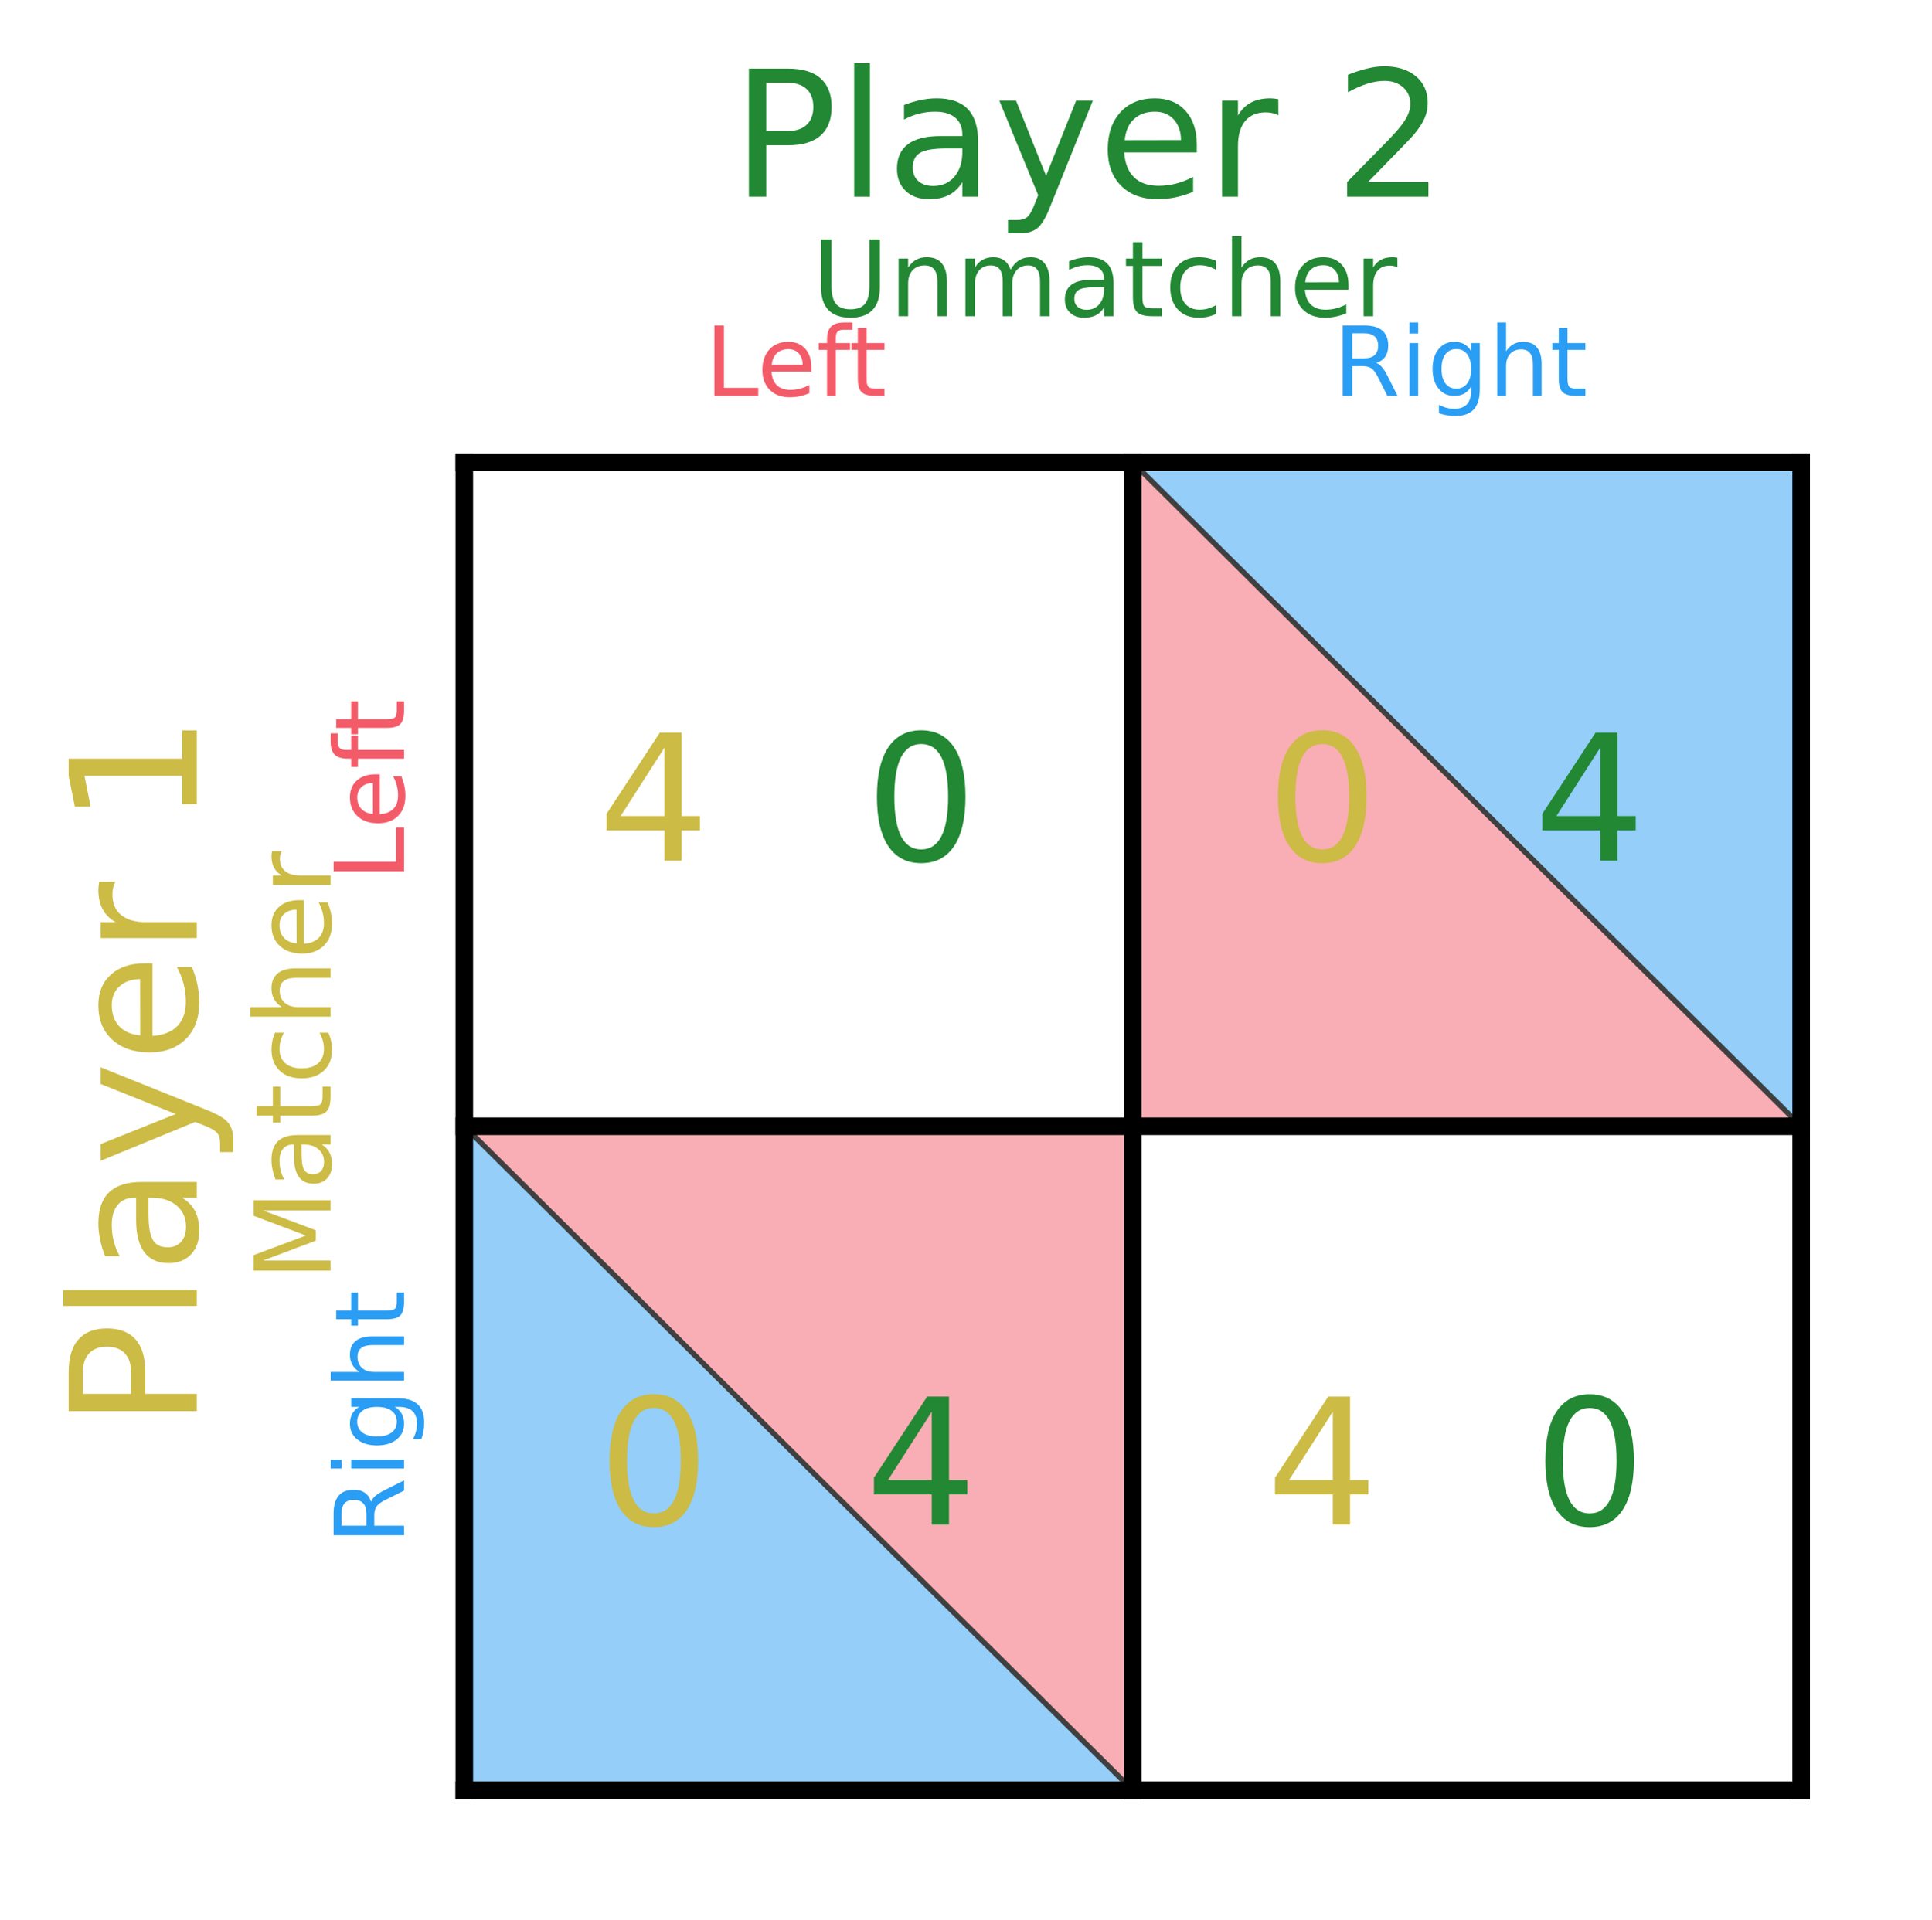
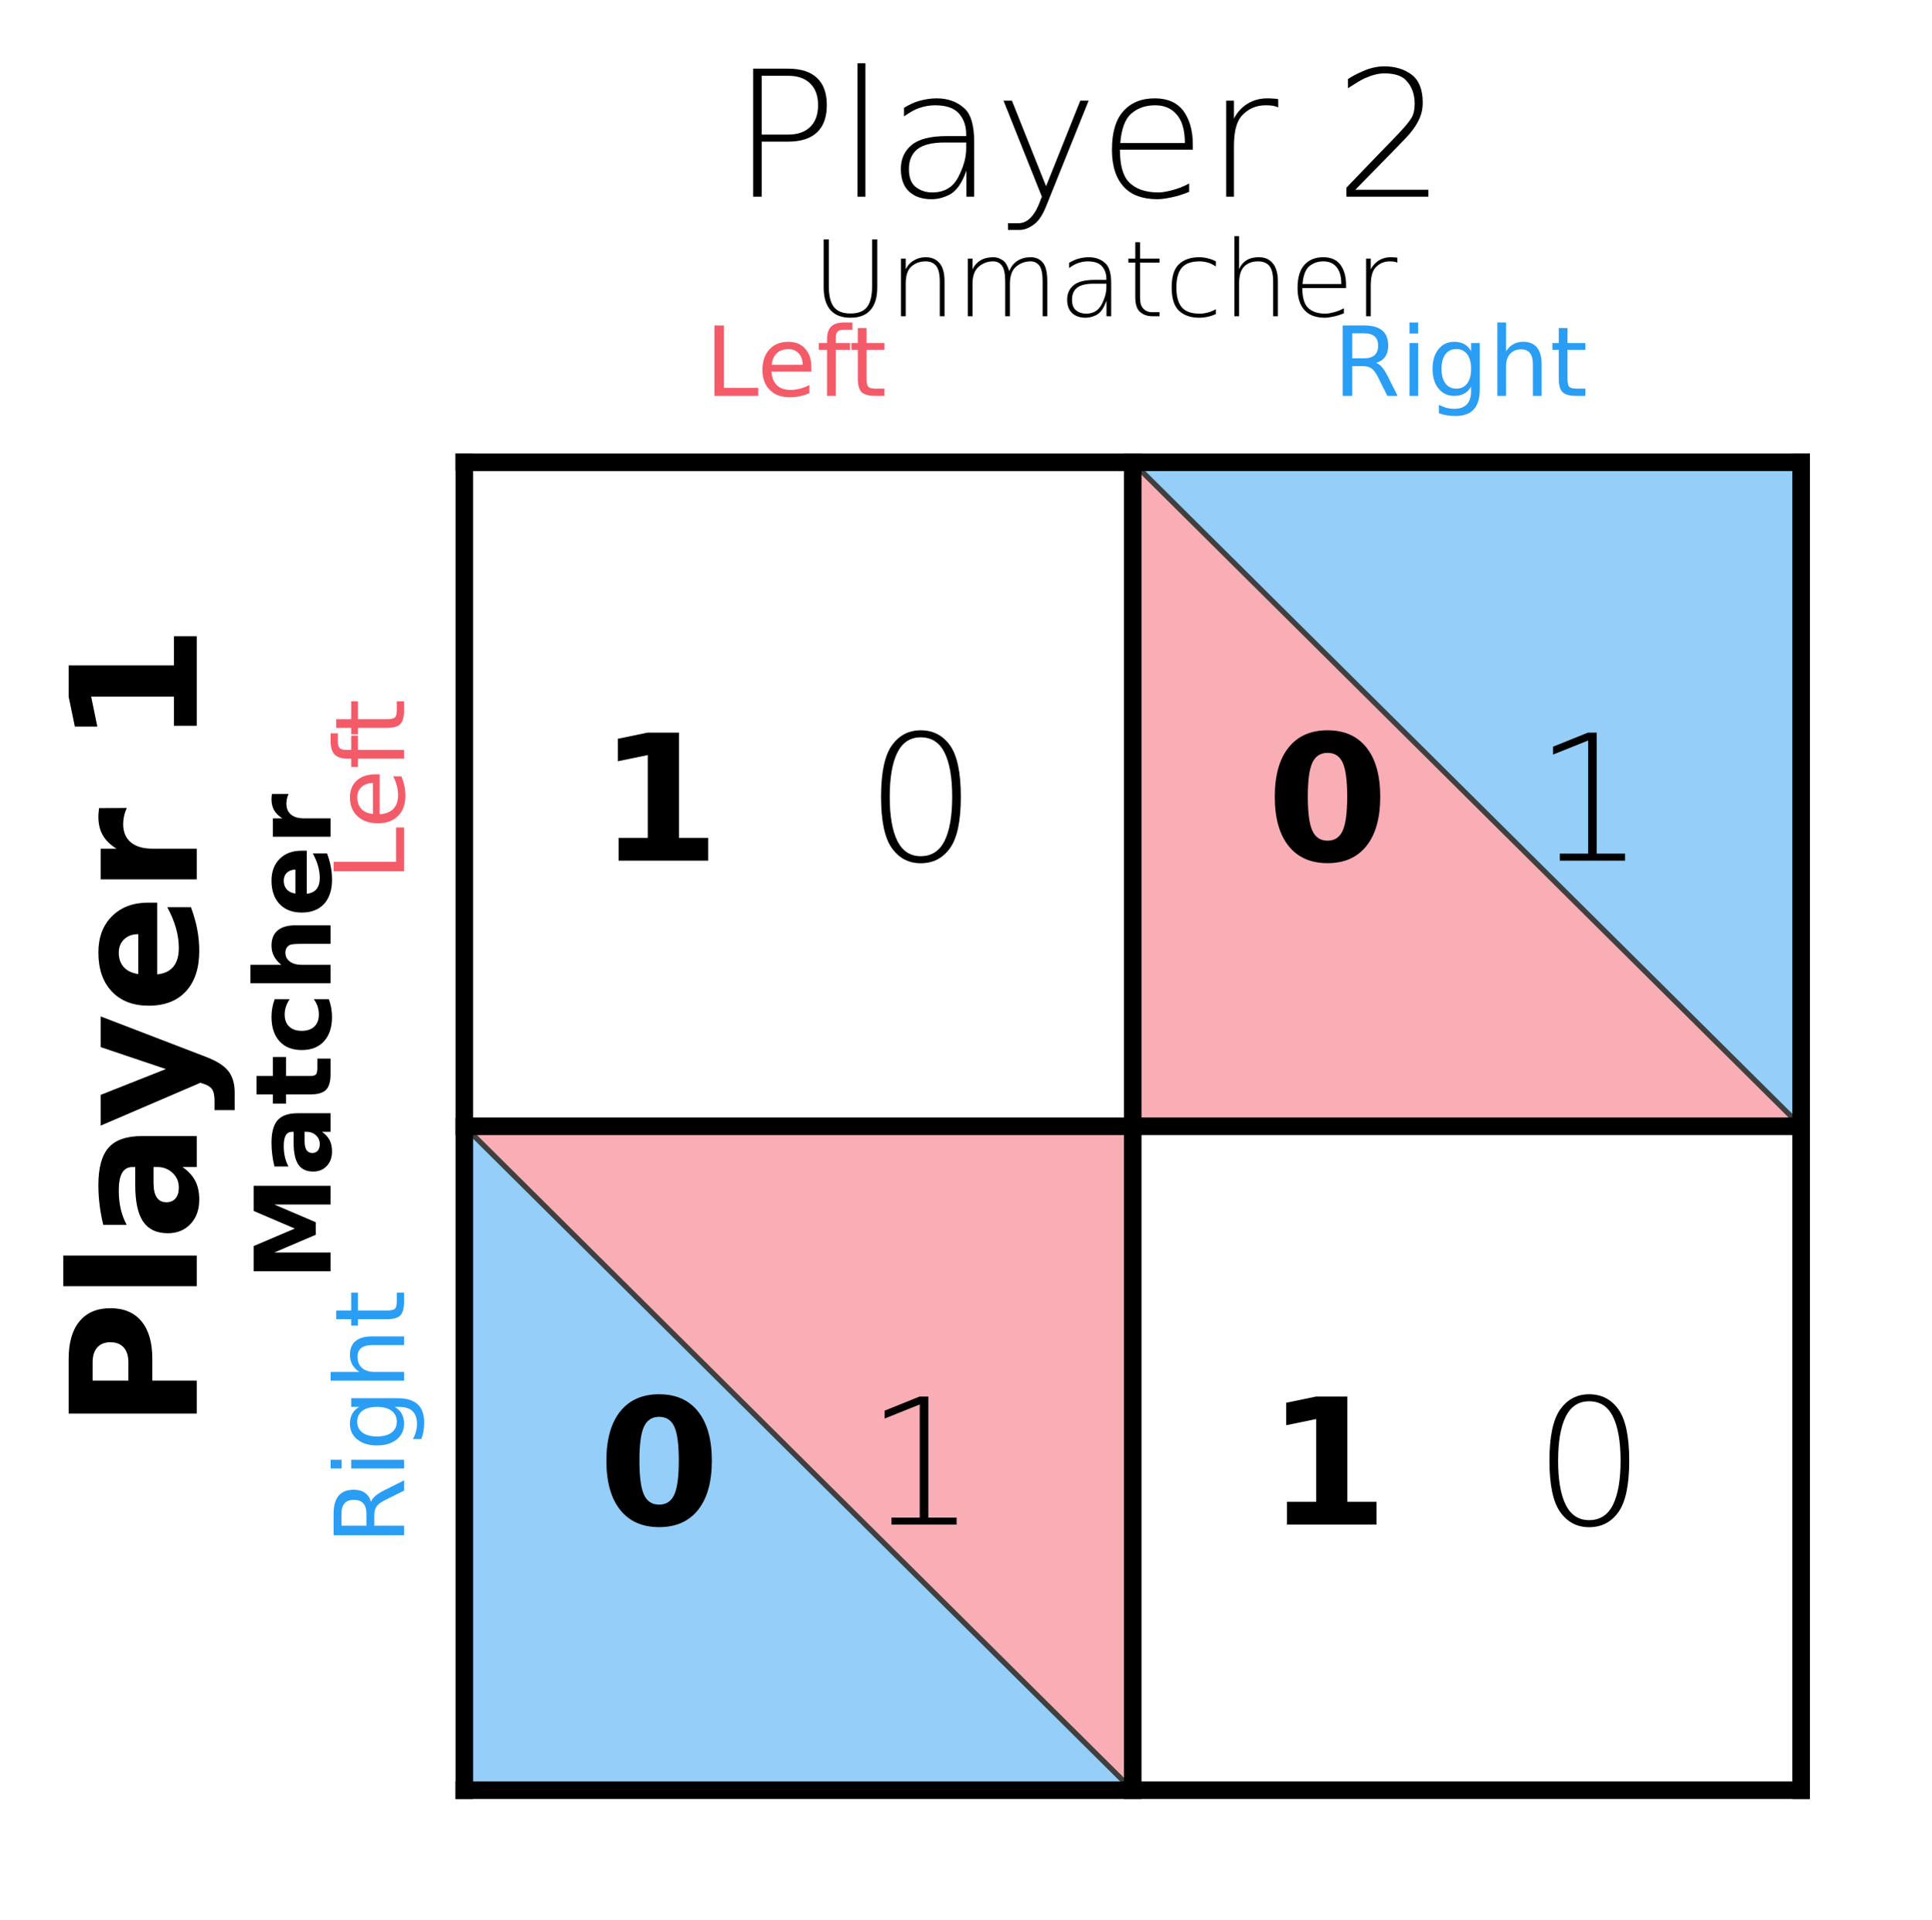
<svg xmlns="http://www.w3.org/2000/svg" xmlns:xlink="http://www.w3.org/1999/xlink" width="219.845pt" height="218.597pt" viewBox="0 0 219.845 218.597" version="1.1">
  <defs>
    <style type="text/css">*{stroke-linejoin: round; stroke-linecap: butt}</style>
  </defs>
  <g id="figure_1">
    <g id="patch_1">
      <path d="M 0 218.597  L 219.845 218.597  L 219.845 0  L 0 0  L 0 218.597  z " style="fill: none" />
    </g>
    <g id="axes_1">
      <g id="patch_2">
        <path d="M 45.245 211.397  L 212.645 211.397  L 212.645 45.077  L 45.245 45.077  L 45.245 211.397  z " style="fill: none" />
      </g>
      <g id="patch_3">
-         <path d="M 128.945 52.637  L 128.945 128.237  L 205.036 128.237  z " clip-path="url(#p805bbfc368)" style="fill: #f45b69; opacity: 0.5; stroke: #000000; stroke-width: 0.6; stroke-linejoin: miter" />
+         <path d="M 128.945 52.637  L 128.945 128.237  L 205.036 128.237  z " clip-path="url(#pd052bcfc6b)" style="fill: #f45b69; opacity: 0.5; stroke: #000000; stroke-width: 0.6; stroke-linejoin: miter" />
      </g>
      <g id="patch_4">
-         <path d="M 128.945 52.637  L 205.036 52.637  L 205.036 128.237  z " clip-path="url(#p805bbfc368)" style="fill: #2a9df4; opacity: 0.5; stroke: #000000; stroke-width: 0.6; stroke-linejoin: miter" />
+         <path d="M 128.945 52.637  L 205.036 52.637  L 205.036 128.237  z " clip-path="url(#pd052bcfc6b)" style="fill: #2a9df4; opacity: 0.5; stroke: #000000; stroke-width: 0.6; stroke-linejoin: miter" />
      </g>
      <g id="patch_5">
-         <path d="M 52.855 128.237  L 128.945 128.237  L 128.945 203.837  z " clip-path="url(#p805bbfc368)" style="fill: #f45b69; opacity: 0.5; stroke: #000000; stroke-width: 0.6; stroke-linejoin: miter" />
+         <path d="M 52.855 128.237  L 128.945 128.237  L 128.945 203.837  z " clip-path="url(#pd052bcfc6b)" style="fill: #f45b69; opacity: 0.5; stroke: #000000; stroke-width: 0.6; stroke-linejoin: miter" />
      </g>
      <g id="patch_6">
-         <path d="M 52.855 128.237  L 128.945 203.837  L 52.855 203.837  z " clip-path="url(#p805bbfc368)" style="fill: #2a9df4; opacity: 0.5; stroke: #000000; stroke-width: 0.6; stroke-linejoin: miter" />
+         <path d="M 52.855 128.237  L 128.945 203.837  L 52.855 203.837  z " clip-path="url(#pd052bcfc6b)" style="fill: #2a9df4; opacity: 0.5; stroke: #000000; stroke-width: 0.6; stroke-linejoin: miter" />
      </g>
      <g id="matplotlib.axis_1" />
      <g id="matplotlib.axis_2" />
      <g id="line2d_1">
-         <path d="M 52.855 128.237  L 205.036 128.237  " clip-path="url(#p805bbfc368)" style="fill: none; stroke: #000000; stroke-width: 2; stroke-linecap: square" />
+         <path d="M 52.855 128.237  L 205.036 128.237  " clip-path="url(#pd052bcfc6b)" style="fill: none; stroke: #000000; stroke-width: 2; stroke-linecap: square" />
      </g>
      <g id="line2d_2">
-         <path d="M 128.945 203.837  L 128.945 52.637  " clip-path="url(#p805bbfc368)" style="fill: none; stroke: #000000; stroke-width: 2; stroke-linecap: square" />
+         <path d="M 128.945 203.837  L 128.945 52.637  " clip-path="url(#pd052bcfc6b)" style="fill: none; stroke: #000000; stroke-width: 2; stroke-linecap: square" />
      </g>
      <g id="line2d_3">
-         <path d="M 52.855 203.837  L 205.036 203.837  " clip-path="url(#p805bbfc368)" style="fill: none; stroke: #000000; stroke-width: 2; stroke-linecap: square" />
+         <path d="M 52.855 203.837  L 205.036 203.837  " clip-path="url(#pd052bcfc6b)" style="fill: none; stroke: #000000; stroke-width: 2; stroke-linecap: square" />
      </g>
      <g id="line2d_4">
-         <path d="M 52.855 52.637  L 205.036 52.637  " clip-path="url(#p805bbfc368)" style="fill: none; stroke: #000000; stroke-width: 2; stroke-linecap: square" />
+         <path d="M 52.855 52.637  L 205.036 52.637  " clip-path="url(#pd052bcfc6b)" style="fill: none; stroke: #000000; stroke-width: 2; stroke-linecap: square" />
      </g>
      <g id="line2d_5">
-         <path d="M 52.855 203.837  L 52.855 52.637  " clip-path="url(#p805bbfc368)" style="fill: none; stroke: #000000; stroke-width: 2; stroke-linecap: square" />
+         <path d="M 52.855 203.837  L 52.855 52.637  " clip-path="url(#pd052bcfc6b)" style="fill: none; stroke: #000000; stroke-width: 2; stroke-linecap: square" />
      </g>
      <g id="line2d_6">
-         <path d="M 205.036 203.837  L 205.036 52.637  " clip-path="url(#p805bbfc368)" style="fill: none; stroke: #000000; stroke-width: 2; stroke-linecap: square" />
+         <path d="M 205.036 203.837  L 205.036 52.637  " clip-path="url(#pd052bcfc6b)" style="fill: none; stroke: #000000; stroke-width: 2; stroke-linecap: square" />
      </g>
      <g id="text_1">
-         <g style="fill: #ccbb44" transform="translate(68.07273 97.99688) scale(0.2 -0.2)">
-           <defs>
-             <path id="DejaVuSans-34" d="M 2419 4116  L 825 1625  L 2419 1625  L 2419 4116  z M 2253 4666  L 3047 4666  L 3047 1625  L 3713 1625  L 3713 1100  L 3047 1100  L 3047 0  L 2419 0  L 2419 1100  L 313 1100  L 313 1709  L 2253 4666  z " transform="scale(0.015625)" />
-           </defs>
-           <use xlink:href="#DejaVuSans-34" />
+         <g transform="translate(68.07273 97.99688) scale(0.2 -0.2)">
+           <defs>
+             <path id="DejaVuSans-Bold-31" d="M 750 831  L 1813 831  L 1813 3847  L 722 3622  L 722 4441  L 1806 4666  L 2950 4666  L 2950 831  L 4013 831  L 4013 0  L 750 0  L 750 831  z " transform="scale(0.015625)" />
+           </defs>
+           <use xlink:href="#DejaVuSans-Bold-31" />
        </g>
      </g>
      <g id="text_2">
-         <g style="fill: #228833" transform="translate(98.50909 97.99688) scale(0.2 -0.2)">
-           <defs>
-             <path id="DejaVuSans-30" d="M 2034 4250  Q 1547 4250 1301 3770  Q 1056 3291 1056 2328  Q 1056 1369 1301 889  Q 1547 409 2034 409  Q 2525 409 2770 889  Q 3016 1369 3016 2328  Q 3016 3291 2770 3770  Q 2525 4250 2034 4250  z M 2034 4750  Q 2819 4750 3233 4129  Q 3647 3509 3647 2328  Q 3647 1150 3233 529  Q 2819 -91 2034 -91  Q 1250 -91 836 529  Q 422 1150 422 2328  Q 422 3509 836 4129  Q 1250 4750 2034 4750  z " transform="scale(0.015625)" />
-           </defs>
-           <use xlink:href="#DejaVuSans-30" />
+         <g transform="translate(98.50909 97.99688) scale(0.2 -0.2)">
+           <defs>
+             <path id="DejaVuSans-ExtraLight-30" d="M 2016 4494  Q 1444 4494 1166 3938  Q 888 3378 888 2328  Q 888 1278 1166 719  Q 1444 163 2016 163  Q 2606 163 2884 719  Q 3163 1278 3163 2328  Q 3163 3378 2884 3938  Q 2606 4494 2016 4494  z M 2016 4750  Q 2691 4750 3084 4200  Q 3478 3647 3478 2328  Q 3478 1009 3084 456  Q 2691 -94 2016 -94  Q 1359 -94 966 456  Q 572 1009 572 2328  Q 572 3647 966 4200  Q 1359 4750 2016 4750  z " transform="scale(0.015625)" />
+           </defs>
+           <use xlink:href="#DejaVuSans-ExtraLight-30" />
        </g>
      </g>
      <g id="text_3">
-         <g style="fill: #ccbb44" transform="translate(144.1636 173.5969) scale(0.2 -0.2)">
-           <use xlink:href="#DejaVuSans-34" />
+         <g transform="translate(144.1636 173.5969) scale(0.2 -0.2)">
+           <use xlink:href="#DejaVuSans-Bold-31" />
        </g>
      </g>
      <g id="text_4">
-         <g style="fill: #228833" transform="translate(174.6 173.5969) scale(0.2 -0.2)">
-           <use xlink:href="#DejaVuSans-30" />
+         <g transform="translate(174.6 173.5969) scale(0.2 -0.2)">
+           <use xlink:href="#DejaVuSans-ExtraLight-30" />
        </g>
      </g>
      <g id="text_5">
-         <g style="fill: #ccbb44" transform="translate(68.07273 173.5969) scale(0.2 -0.2)">
-           <use xlink:href="#DejaVuSans-30" />
+         <g transform="translate(68.07273 173.5969) scale(0.2 -0.2)">
+           <defs>
+             <path id="DejaVuSans-Bold-30" d="M 2944 2338  Q 2944 3213 2780 3570  Q 2616 3928 2228 3928  Q 1841 3928 1675 3570  Q 1509 3213 1509 2338  Q 1509 1453 1675 1090  Q 1841 728 2228 728  Q 2613 728 2778 1090  Q 2944 1453 2944 2338  z M 4147 2328  Q 4147 1169 3647 539  Q 3147 -91 2228 -91  Q 1306 -91 806 539  Q 306 1169 306 2328  Q 306 3491 806 4120  Q 1306 4750 2228 4750  Q 3147 4750 3647 4120  Q 4147 3491 4147 2328  z " transform="scale(0.015625)" />
+           </defs>
+           <use xlink:href="#DejaVuSans-Bold-30" />
        </g>
      </g>
      <g id="text_6">
-         <g style="fill: #228833" transform="translate(98.50909 173.5969) scale(0.2 -0.2)">
-           <use xlink:href="#DejaVuSans-34" />
+         <g transform="translate(98.50909 173.5969) scale(0.2 -0.2)">
+           <defs>
+             <path id="DejaVuSans-ExtraLight-31" d="M 950 256  L 1981 256  L 1981 4378  L 703 3866  L 703 4153  L 1975 4666  L 2294 4666  L 2294 256  L 3325 256  L 3325 0  L 950 0  L 950 256  z " transform="scale(0.015625)" />
+           </defs>
+           <use xlink:href="#DejaVuSans-ExtraLight-31" />
        </g>
      </g>
      <g id="text_7">
-         <g style="fill: #ccbb44" transform="translate(144.1636 97.99688) scale(0.2 -0.2)">
-           <use xlink:href="#DejaVuSans-30" />
+         <g transform="translate(144.1636 97.99688) scale(0.2 -0.2)">
+           <use xlink:href="#DejaVuSans-Bold-30" />
        </g>
      </g>
      <g id="text_8">
-         <g style="fill: #228833" transform="translate(174.6 97.99688) scale(0.2 -0.2)">
-           <use xlink:href="#DejaVuSans-34" />
+         <g transform="translate(174.6 97.99688) scale(0.2 -0.2)">
+           <use xlink:href="#DejaVuSans-ExtraLight-31" />
        </g>
      </g>
      <g id="text_9">
        <g style="fill: #f45b69" transform="translate(45.99464 100.2845) rotate(-90) scale(0.11 -0.11)">
          <defs>
            <path id="DejaVuSans-4c" d="M 628 4666  L 1259 4666  L 1259 531  L 3531 531  L 3531 0  L 628 0  L 628 4666  z " transform="scale(0.015625)" />
            <path id="DejaVuSans-65" d="M 3597 1894  L 3597 1613  L 953 1613  Q 991 1019 1311 708  Q 1631 397 2203 397  Q 2534 397 2845 478  Q 3156 559 3463 722  L 3463 178  Q 3153 47 2828 -22  Q 2503 -91 2169 -91  Q 1331 -91 842 396  Q 353 884 353 1716  Q 353 2575 817 3079  Q 1281 3584 2069 3584  Q 2775 3584 3186 3129  Q 3597 2675 3597 1894  z M 3022 2063  Q 3016 2534 2758 2815  Q 2500 3097 2075 3097  Q 1594 3097 1305 2825  Q 1016 2553 972 2059  L 3022 2063  z " transform="scale(0.015625)" />
            <path id="DejaVuSans-66" d="M 2375 4863  L 2375 4384  L 1825 4384  Q 1516 4384 1395 4259  Q 1275 4134 1275 3809  L 1275 3500  L 2222 3500  L 2222 3053  L 1275 3053  L 1275 0  L 697 0  L 697 3053  L 147 3053  L 147 3500  L 697 3500  L 697 3744  Q 697 4328 969 4595  Q 1241 4863 1831 4863  L 2375 4863  z " transform="scale(0.015625)" />
            <path id="DejaVuSans-74" d="M 1172 4494  L 1172 3500  L 2356 3500  L 2356 3053  L 1172 3053  L 1172 1153  Q 1172 725 1289 603  Q 1406 481 1766 481  L 2356 481  L 2356 0  L 1766 0  Q 1100 0 847 248  Q 594 497 594 1153  L 594 3053  L 172 3053  L 172 3500  L 594 3500  L 594 4494  L 1172 4494  z " transform="scale(0.015625)" />
          </defs>
          <use xlink:href="#DejaVuSans-4c" />
          <use xlink:href="#DejaVuSans-65" transform="translate(53.96289 0)" />
          <use xlink:href="#DejaVuSans-66" transform="translate(115.4863 0)" />
          <use xlink:href="#DejaVuSans-74" transform="translate(148.9414 0)" />
        </g>
      </g>
      <g id="text_10">
        <g style="fill: #2a9df4" transform="translate(45.99464 175.8845) rotate(-90) scale(0.11 -0.11)">
          <defs>
            <path id="DejaVuSans-52" d="M 2841 2188  Q 3044 2119 3236 1894  Q 3428 1669 3622 1275  L 4263 0  L 3584 0  L 2988 1197  Q 2756 1666 2539 1819  Q 2322 1972 1947 1972  L 1259 1972  L 1259 0  L 628 0  L 628 4666  L 2053 4666  Q 2853 4666 3247 4331  Q 3641 3997 3641 3322  Q 3641 2881 3436 2590  Q 3231 2300 2841 2188  z M 1259 4147  L 1259 2491  L 2053 2491  Q 2509 2491 2742 2702  Q 2975 2913 2975 3322  Q 2975 3731 2742 3939  Q 2509 4147 2053 4147  L 1259 4147  z " transform="scale(0.015625)" />
            <path id="DejaVuSans-69" d="M 603 3500  L 1178 3500  L 1178 0  L 603 0  L 603 3500  z M 603 4863  L 1178 4863  L 1178 4134  L 603 4134  L 603 4863  z " transform="scale(0.015625)" />
            <path id="DejaVuSans-67" d="M 2906 1791  Q 2906 2416 2648 2759  Q 2391 3103 1925 3103  Q 1463 3103 1205 2759  Q 947 2416 947 1791  Q 947 1169 1205 825  Q 1463 481 1925 481  Q 2391 481 2648 825  Q 2906 1169 2906 1791  z M 3481 434  Q 3481 -459 3084 -895  Q 2688 -1331 1869 -1331  Q 1566 -1331 1297 -1286  Q 1028 -1241 775 -1147  L 775 -588  Q 1028 -725 1275 -790  Q 1522 -856 1778 -856  Q 2344 -856 2625 -561  Q 2906 -266 2906 331  L 2906 616  Q 2728 306 2450 153  Q 2172 0 1784 0  Q 1141 0 747 490  Q 353 981 353 1791  Q 353 2603 747 3093  Q 1141 3584 1784 3584  Q 2172 3584 2450 3431  Q 2728 3278 2906 2969  L 2906 3500  L 3481 3500  L 3481 434  z " transform="scale(0.015625)" />
            <path id="DejaVuSans-68" d="M 3513 2113  L 3513 0  L 2938 0  L 2938 2094  Q 2938 2591 2744 2837  Q 2550 3084 2163 3084  Q 1697 3084 1428 2787  Q 1159 2491 1159 1978  L 1159 0  L 581 0  L 581 4863  L 1159 4863  L 1159 2956  Q 1366 3272 1645 3428  Q 1925 3584 2291 3584  Q 2894 3584 3203 3211  Q 3513 2838 3513 2113  z " transform="scale(0.015625)" />
          </defs>
          <use xlink:href="#DejaVuSans-52" />
          <use xlink:href="#DejaVuSans-69" transform="translate(69.48242 0)" />
          <use xlink:href="#DejaVuSans-67" transform="translate(97.26562 0)" />
          <use xlink:href="#DejaVuSans-68" transform="translate(160.7422 0)" />
          <use xlink:href="#DejaVuSans-74" transform="translate(224.1211 0)" />
        </g>
      </g>
      <g id="text_11">
        <g style="fill: #f45b69" transform="translate(80.24727 45.07688) scale(0.11 -0.11)">
          <use xlink:href="#DejaVuSans-4c" />
          <use xlink:href="#DejaVuSans-65" transform="translate(53.96289 0)" />
          <use xlink:href="#DejaVuSans-66" transform="translate(115.4863 0)" />
          <use xlink:href="#DejaVuSans-74" transform="translate(148.9414 0)" />
        </g>
      </g>
      <g id="text_12">
        <g style="fill: #2a9df4" transform="translate(151.7727 45.07688) scale(0.11 -0.11)">
          <use xlink:href="#DejaVuSans-52" />
          <use xlink:href="#DejaVuSans-69" transform="translate(69.48242 0)" />
          <use xlink:href="#DejaVuSans-67" transform="translate(97.26562 0)" />
          <use xlink:href="#DejaVuSans-68" transform="translate(160.7422 0)" />
          <use xlink:href="#DejaVuSans-74" transform="translate(224.1211 0)" />
        </g>
      </g>
      <g id="text_13">
-         <g style="fill: #ccbb44" transform="translate(22.39688 162.6362) rotate(-90) scale(0.2 -0.2)">
-           <defs>
-             <path id="DejaVuSans-50" d="M 1259 4147  L 1259 2394  L 2053 2394  Q 2494 2394 2734 2622  Q 2975 2850 2975 3272  Q 2975 3691 2734 3919  Q 2494 4147 2053 4147  L 1259 4147  z M 628 4666  L 2053 4666  Q 2838 4666 3239 4311  Q 3641 3956 3641 3272  Q 3641 2581 3239 2228  Q 2838 1875 2053 1875  L 1259 1875  L 1259 0  L 628 0  L 628 4666  z " transform="scale(0.015625)" />
-             <path id="DejaVuSans-6c" d="M 603 4863  L 1178 4863  L 1178 0  L 603 0  L 603 4863  z " transform="scale(0.015625)" />
-             <path id="DejaVuSans-61" d="M 2194 1759  Q 1497 1759 1228 1600  Q 959 1441 959 1056  Q 959 750 1161 570  Q 1363 391 1709 391  Q 2188 391 2477 730  Q 2766 1069 2766 1631  L 2766 1759  L 2194 1759  z M 3341 1997  L 3341 0  L 2766 0  L 2766 531  Q 2569 213 2275 61  Q 1981 -91 1556 -91  Q 1019 -91 701 211  Q 384 513 384 1019  Q 384 1609 779 1909  Q 1175 2209 1959 2209  L 2766 2209  L 2766 2266  Q 2766 2663 2505 2880  Q 2244 3097 1772 3097  Q 1472 3097 1187 3025  Q 903 2953 641 2809  L 641 3341  Q 956 3463 1253 3523  Q 1550 3584 1831 3584  Q 2591 3584 2966 3190  Q 3341 2797 3341 1997  z " transform="scale(0.015625)" />
-             <path id="DejaVuSans-79" d="M 2059 -325  Q 1816 -950 1584 -1140  Q 1353 -1331 966 -1331  L 506 -1331  L 506 -850  L 844 -850  Q 1081 -850 1212 -737  Q 1344 -625 1503 -206  L 1606 56  L 191 3500  L 800 3500  L 1894 763  L 2988 3500  L 3597 3500  L 2059 -325  z " transform="scale(0.015625)" />
-             <path id="DejaVuSans-72" d="M 2631 2963  Q 2534 3019 2420 3045  Q 2306 3072 2169 3072  Q 1681 3072 1420 2755  Q 1159 2438 1159 1844  L 1159 0  L 581 0  L 581 3500  L 1159 3500  L 1159 2956  Q 1341 3275 1631 3429  Q 1922 3584 2338 3584  Q 2397 3584 2469 3576  Q 2541 3569 2628 3553  L 2631 2963  z " transform="scale(0.015625)" />
-             <path id="DejaVuSans-20" transform="scale(0.015625)" />
-             <path id="DejaVuSans-31" d="M 794 531  L 1825 531  L 1825 4091  L 703 3866  L 703 4441  L 1819 4666  L 2450 4666  L 2450 531  L 3481 531  L 3481 0  L 794 0  L 794 531  z " transform="scale(0.015625)" />
-           </defs>
-           <use xlink:href="#DejaVuSans-50" />
-           <use xlink:href="#DejaVuSans-6c" transform="translate(60.30273 0)" />
-           <use xlink:href="#DejaVuSans-61" transform="translate(88.08594 0)" />
-           <use xlink:href="#DejaVuSans-79" transform="translate(149.3652 0)" />
-           <use xlink:href="#DejaVuSans-65" transform="translate(208.5449 0)" />
-           <use xlink:href="#DejaVuSans-72" transform="translate(270.0684 0)" />
-           <use xlink:href="#DejaVuSans-20" transform="translate(311.1816 0)" />
-           <use xlink:href="#DejaVuSans-31" transform="translate(342.9688 0)" />
+         <g transform="translate(22.39688 162.7925) rotate(-90) scale(0.2 -0.2)">
+           <defs>
+             <path id="DejaVuSans-Bold-50" d="M 588 4666  L 2584 4666  Q 3475 4666 3951 4270  Q 4428 3875 4428 3144  Q 4428 2409 3951 2014  Q 3475 1619 2584 1619  L 1791 1619  L 1791 0  L 588 0  L 588 4666  z M 1791 3794  L 1791 2491  L 2456 2491  Q 2806 2491 2997 2661  Q 3188 2831 3188 3144  Q 3188 3456 2997 3625  Q 2806 3794 2456 3794  L 1791 3794  z " transform="scale(0.015625)" />
+             <path id="DejaVuSans-Bold-6c" d="M 538 4863  L 1656 4863  L 1656 0  L 538 0  L 538 4863  z " transform="scale(0.015625)" />
+             <path id="DejaVuSans-Bold-61" d="M 2106 1575  Q 1756 1575 1579 1456  Q 1403 1338 1403 1106  Q 1403 894 1545 773  Q 1688 653 1941 653  Q 2256 653 2472 879  Q 2688 1106 2688 1447  L 2688 1575  L 2106 1575  z M 3816 1997  L 3816 0  L 2688 0  L 2688 519  Q 2463 200 2181 54  Q 1900 -91 1497 -91  Q 953 -91 614 226  Q 275 544 275 1050  Q 275 1666 698 1953  Q 1122 2241 2028 2241  L 2688 2241  L 2688 2328  Q 2688 2594 2478 2717  Q 2269 2841 1825 2841  Q 1466 2841 1156 2769  Q 847 2697 581 2553  L 581 3406  Q 941 3494 1303 3539  Q 1666 3584 2028 3584  Q 2975 3584 3395 3211  Q 3816 2838 3816 1997  z " transform="scale(0.015625)" />
+             <path id="DejaVuSans-Bold-79" d="M 78 3500  L 1197 3500  L 2138 1125  L 2938 3500  L 4056 3500  L 2584 -331  Q 2363 -916 2067 -1148  Q 1772 -1381 1288 -1381  L 641 -1381  L 641 -647  L 991 -647  Q 1275 -647 1404 -556  Q 1534 -466 1606 -231  L 1638 -134  L 78 3500  z " transform="scale(0.015625)" />
+             <path id="DejaVuSans-Bold-65" d="M 4031 1759  L 4031 1441  L 1416 1441  Q 1456 1047 1700 850  Q 1944 653 2381 653  Q 2734 653 3104 758  Q 3475 863 3866 1075  L 3866 213  Q 3469 63 3072 -14  Q 2675 -91 2278 -91  Q 1328 -91 801 392  Q 275 875 275 1747  Q 275 2603 792 3093  Q 1309 3584 2216 3584  Q 3041 3584 3536 3087  Q 4031 2591 4031 1759  z M 2881 2131  Q 2881 2450 2695 2645  Q 2509 2841 2209 2841  Q 1884 2841 1681 2658  Q 1478 2475 1428 2131  L 2881 2131  z " transform="scale(0.015625)" />
+             <path id="DejaVuSans-Bold-72" d="M 3138 2547  Q 2991 2616 2845 2648  Q 2700 2681 2553 2681  Q 2122 2681 1889 2404  Q 1656 2128 1656 1613  L 1656 0  L 538 0  L 538 3500  L 1656 3500  L 1656 2925  Q 1872 3269 2151 3426  Q 2431 3584 2822 3584  Q 2878 3584 2943 3579  Q 3009 3575 3134 3559  L 3138 2547  z " transform="scale(0.015625)" />
+             <path id="DejaVuSans-Bold-20" transform="scale(0.015625)" />
+           </defs>
+           <use xlink:href="#DejaVuSans-Bold-50" />
+           <use xlink:href="#DejaVuSans-Bold-6c" transform="translate(73.29102 0)" />
+           <use xlink:href="#DejaVuSans-Bold-61" transform="translate(107.5684 0)" />
+           <use xlink:href="#DejaVuSans-Bold-79" transform="translate(171.9238 0)" />
+           <use xlink:href="#DejaVuSans-Bold-65" transform="translate(237.1094 0)" />
+           <use xlink:href="#DejaVuSans-Bold-72" transform="translate(304.9316 0)" />
+           <use xlink:href="#DejaVuSans-Bold-20" transform="translate(354.248 0)" />
+           <use xlink:href="#DejaVuSans-Bold-31" transform="translate(389.0625 0)" />
        </g>
      </g>
      <g id="text_14">
-         <g style="fill: #ccbb44" transform="translate(37.62358 145.8525) rotate(-90) scale(0.12 -0.12)">
-           <defs>
-             <path id="DejaVuSans-4d" d="M 628 4666  L 1569 4666  L 2759 1491  L 3956 4666  L 4897 4666  L 4897 0  L 4281 0  L 4281 4097  L 3078 897  L 2444 897  L 1241 4097  L 1241 0  L 628 0  L 628 4666  z " transform="scale(0.015625)" />
-             <path id="DejaVuSans-63" d="M 3122 3366  L 3122 2828  Q 2878 2963 2633 3030  Q 2388 3097 2138 3097  Q 1578 3097 1268 2742  Q 959 2388 959 1747  Q 959 1106 1268 751  Q 1578 397 2138 397  Q 2388 397 2633 464  Q 2878 531 3122 666  L 3122 134  Q 2881 22 2623 -34  Q 2366 -91 2075 -91  Q 1284 -91 818 406  Q 353 903 353 1747  Q 353 2603 823 3093  Q 1294 3584 2113 3584  Q 2378 3584 2631 3529  Q 2884 3475 3122 3366  z " transform="scale(0.015625)" />
-           </defs>
-           <use xlink:href="#DejaVuSans-4d" />
-           <use xlink:href="#DejaVuSans-61" transform="translate(86.2793 0)" />
-           <use xlink:href="#DejaVuSans-74" transform="translate(147.5586 0)" />
-           <use xlink:href="#DejaVuSans-63" transform="translate(186.7676 0)" />
-           <use xlink:href="#DejaVuSans-68" transform="translate(241.748 0)" />
-           <use xlink:href="#DejaVuSans-65" transform="translate(305.127 0)" />
-           <use xlink:href="#DejaVuSans-72" transform="translate(366.6504 0)" />
+         <g transform="translate(37.62358 145.8525) rotate(-90) scale(0.12 -0.12)">
+           <defs>
+             <path id="DejaVuSans-Bold-4d" d="M 588 4666  L 2119 4666  L 3181 2169  L 4250 4666  L 5778 4666  L 5778 0  L 4641 0  L 4641 3413  L 3566 897  L 2803 897  L 1728 3413  L 1728 0  L 588 0  L 588 4666  z " transform="scale(0.015625)" />
+             <path id="DejaVuSans-Bold-74" d="M 1759 4494  L 1759 3500  L 2913 3500  L 2913 2700  L 1759 2700  L 1759 1216  Q 1759 972 1856 886  Q 1953 800 2241 800  L 2816 800  L 2816 0  L 1856 0  Q 1194 0 917 276  Q 641 553 641 1216  L 641 2700  L 84 2700  L 84 3500  L 641 3500  L 641 4494  L 1759 4494  z " transform="scale(0.015625)" />
+             <path id="DejaVuSans-Bold-63" d="M 3366 3391  L 3366 2478  Q 3138 2634 2908 2709  Q 2678 2784 2431 2784  Q 1963 2784 1702 2511  Q 1441 2238 1441 1747  Q 1441 1256 1702 982  Q 1963 709 2431 709  Q 2694 709 2930 787  Q 3166 866 3366 1019  L 3366 103  Q 3103 6 2833 -42  Q 2563 -91 2291 -91  Q 1344 -91 809 395  Q 275 881 275 1747  Q 275 2613 809 3098  Q 1344 3584 2291 3584  Q 2566 3584 2833 3536  Q 3100 3488 3366 3391  z " transform="scale(0.015625)" />
+             <path id="DejaVuSans-Bold-68" d="M 4056 2131  L 4056 0  L 2931 0  L 2931 347  L 2931 1625  Q 2931 2084 2911 2256  Q 2891 2428 2841 2509  Q 2775 2619 2662 2680  Q 2550 2741 2406 2741  Q 2056 2741 1856 2470  Q 1656 2200 1656 1722  L 1656 0  L 538 0  L 538 4863  L 1656 4863  L 1656 2988  Q 1909 3294 2193 3439  Q 2478 3584 2822 3584  Q 3428 3584 3742 3212  Q 4056 2841 4056 2131  z " transform="scale(0.015625)" />
+           </defs>
+           <use xlink:href="#DejaVuSans-Bold-4d" />
+           <use xlink:href="#DejaVuSans-Bold-61" transform="translate(99.51172 0)" />
+           <use xlink:href="#DejaVuSans-Bold-74" transform="translate(166.9922 0)" />
+           <use xlink:href="#DejaVuSans-Bold-63" transform="translate(214.7949 0)" />
+           <use xlink:href="#DejaVuSans-Bold-68" transform="translate(274.0723 0)" />
+           <use xlink:href="#DejaVuSans-Bold-65" transform="translate(345.2637 0)" />
+           <use xlink:href="#DejaVuSans-Bold-72" transform="translate(413.0859 0)" />
        </g>
      </g>
      <g id="text_15">
-         <g style="fill: #228833" transform="translate(83.29091 22.39688) scale(0.2 -0.2)">
-           <defs>
-             <path id="DejaVuSans-32" d="M 1228 531  L 3431 531  L 3431 0  L 469 0  L 469 531  Q 828 903 1448 1529  Q 2069 2156 2228 2338  Q 2531 2678 2651 2914  Q 2772 3150 2772 3378  Q 2772 3750 2511 3984  Q 2250 4219 1831 4219  Q 1534 4219 1204 4116  Q 875 4013 500 3803  L 500 4441  Q 881 4594 1212 4672  Q 1544 4750 1819 4750  Q 2544 4750 2975 4387  Q 3406 4025 3406 3419  Q 3406 3131 3298 2873  Q 3191 2616 2906 2266  Q 2828 2175 2409 1742  Q 1991 1309 1228 531  z " transform="scale(0.015625)" />
-           </defs>
-           <use xlink:href="#DejaVuSans-50" />
-           <use xlink:href="#DejaVuSans-6c" transform="translate(60.30273 0)" />
-           <use xlink:href="#DejaVuSans-61" transform="translate(88.08594 0)" />
-           <use xlink:href="#DejaVuSans-79" transform="translate(149.3652 0)" />
-           <use xlink:href="#DejaVuSans-65" transform="translate(208.5449 0)" />
-           <use xlink:href="#DejaVuSans-72" transform="translate(270.0684 0)" />
-           <use xlink:href="#DejaVuSans-20" transform="translate(311.1816 0)" />
-           <use xlink:href="#DejaVuSans-32" transform="translate(342.9688 0)" />
+         <g transform="translate(83.29091 22.39688) scale(0.2 -0.2)">
+           <defs>
+             <path id="DejaVuSans-ExtraLight-50" d="M 1094 4406  L 1094 2263  L 2053 2263  Q 2575 2263 2859 2541  Q 3147 2819 3147 3338  Q 3147 3847 2859 4128  Q 2575 4406 2053 4406  L 1094 4406  z M 781 4666  L 2053 4666  Q 2750 4666 3109 4328  Q 3466 3991 3466 3338  Q 3466 2681 3109 2344  Q 2750 2006 2053 2006  L 1094 2006  L 1094 0  L 781 0  L 781 4666  z " transform="scale(0.015625)" />
+             <path id="DejaVuSans-ExtraLight-6c" d="M 725 4863  L 1013 4863  L 1013 0  L 725 0  L 725 4863  z " transform="scale(0.015625)" />
+             <path id="DejaVuSans-ExtraLight-61" d="M 2125 1975  Q 1431 1975 1125 1728  Q 819 1481 819 1006  Q 819 544 1072 350  Q 1325 156 1672 156  Q 2328 156 2616 713  Q 2906 1269 2906 1759  L 2906 1975  L 2125 1975  z M 3197 1997  L 3197 0  L 2913 0  L 2913 950  Q 2672 253 2275 63  Q 1959 -91 1647 -91  Q 1125 -91 825 188  Q 525 469 525 1012  Q 525 1556 916 1881  Q 1306 2209 2194 2209  L 2906 2209  L 2906 2266  Q 2906 2731 2641 3031  Q 2378 3331 1772 3331  Q 1472 3331 1159 3219  Q 959 3147 641 2928  L 641 3238  Q 919 3409 1159 3481  Q 1509 3584 1831 3584  Q 2450 3584 2850 3209  Q 3197 2888 3197 1997  z " transform="scale(0.015625)" />
+             <path id="DejaVuSans-ExtraLight-79" d="M 1906 -325  Q 1719 -791 1503 -969  Q 1213 -1209 934 -1209  L 506 -1209  L 506 -966  L 872 -966  Q 1100 -966 1272 -819  Q 1494 -628 1638 -259  L 1741 0  L 344 3500  L 650 3500  L 1894 381  L 3141 3500  L 3444 3500  L 1906 -325  z " transform="scale(0.015625)" />
+             <path id="DejaVuSans-ExtraLight-65" d="M 3453 1894  L 3453 1713  L 797 1713  Q 797 869 1125 531  Q 1488 156 2203 156  Q 2391 156 2700 238  Q 3013 319 3319 481  L 3319 178  Q 3009 47 2684 -22  Q 2359 -91 2169 -91  Q 1359 -91 950 347  Q 506 813 506 1713  Q 506 2647 913 3106  Q 1328 3584 2069 3584  Q 2756 3584 3106 3131  Q 3453 2656 3453 1894  z M 3163 1956  Q 3163 2694 2831 3031  Q 2553 3331 2075 3331  Q 1553 3331 1200 3019  Q 875 2728 809 1956  L 3163 1956  z " transform="scale(0.015625)" />
+             <path id="DejaVuSans-ExtraLight-72" d="M 2625 3253  Q 2556 3288 2438 3313  Q 2331 3331 2169 3331  Q 1638 3331 1288 2938  Q 1013 2619 1013 1844  L 1013 0  L 731 0  L 731 3500  L 1013 3500  L 1013 2844  Q 1153 3125 1406 3319  Q 1756 3584 2231 3584  Q 2353 3584 2444 3575  Q 2538 3575 2625 3553  L 2625 3253  z " transform="scale(0.015625)" />
+             <path id="DejaVuSans-ExtraLight-20" transform="scale(0.015625)" />
+             <path id="DejaVuSans-ExtraLight-32" d="M 769 253  L 3431 253  L 3431 0  L 444 0  L 444 328  L 1606 1538  Q 2038 1975 2388 2347  Q 2713 2694 2822 2884  Q 2931 3075 2931 3388  Q 2931 3928 2600 4256  Q 2359 4494 1825 4494  Q 1513 4494 1106 4313  Q 928 4231 500 3953  L 500 4284  Q 681 4413 1031 4569  Q 1428 4747 1819 4750  Q 2422 4750 2828 4441  Q 3225 4131 3225 3419  Q 3225 3131 3119 2875  Q 2994 2575 2725 2266  Q 2647 2175 2228 1744  L 769 253  z " transform="scale(0.015625)" />
+           </defs>
+           <use xlink:href="#DejaVuSans-ExtraLight-50" />
+           <use xlink:href="#DejaVuSans-ExtraLight-6c" transform="translate(60.30273 0)" />
+           <use xlink:href="#DejaVuSans-ExtraLight-61" transform="translate(88.08594 0)" />
+           <use xlink:href="#DejaVuSans-ExtraLight-79" transform="translate(149.3652 0)" />
+           <use xlink:href="#DejaVuSans-ExtraLight-65" transform="translate(208.5449 0)" />
+           <use xlink:href="#DejaVuSans-ExtraLight-72" transform="translate(270.0684 0)" />
+           <use xlink:href="#DejaVuSans-ExtraLight-20" transform="translate(311.1816 0)" />
+           <use xlink:href="#DejaVuSans-ExtraLight-32" transform="translate(342.9688 0)" />
        </g>
      </g>
      <g id="text_16">
-         <g style="fill: #228833" transform="translate(92.42182 36.00487) scale(0.12 -0.12)">
-           <defs>
-             <path id="DejaVuSans-55" d="M 556 4666  L 1191 4666  L 1191 1831  Q 1191 1081 1462 751  Q 1734 422 2344 422  Q 2950 422 3222 751  Q 3494 1081 3494 1831  L 3494 4666  L 4128 4666  L 4128 1753  Q 4128 841 3676 375  Q 3225 -91 2344 -91  Q 1459 -91 1007 375  Q 556 841 556 1753  L 556 4666  z " transform="scale(0.015625)" />
-             <path id="DejaVuSans-6e" d="M 3513 2113  L 3513 0  L 2938 0  L 2938 2094  Q 2938 2591 2744 2837  Q 2550 3084 2163 3084  Q 1697 3084 1428 2787  Q 1159 2491 1159 1978  L 1159 0  L 581 0  L 581 3500  L 1159 3500  L 1159 2956  Q 1366 3272 1645 3428  Q 1925 3584 2291 3584  Q 2894 3584 3203 3211  Q 3513 2838 3513 2113  z " transform="scale(0.015625)" />
-             <path id="DejaVuSans-6d" d="M 3328 2828  Q 3544 3216 3844 3400  Q 4144 3584 4550 3584  Q 5097 3584 5394 3201  Q 5691 2819 5691 2113  L 5691 0  L 5113 0  L 5113 2094  Q 5113 2597 4934 2840  Q 4756 3084 4391 3084  Q 3944 3084 3684 2787  Q 3425 2491 3425 1978  L 3425 0  L 2847 0  L 2847 2094  Q 2847 2600 2669 2842  Q 2491 3084 2119 3084  Q 1678 3084 1418 2786  Q 1159 2488 1159 1978  L 1159 0  L 581 0  L 581 3500  L 1159 3500  L 1159 2956  Q 1356 3278 1631 3431  Q 1906 3584 2284 3584  Q 2666 3584 2933 3390  Q 3200 3197 3328 2828  z " transform="scale(0.015625)" />
-           </defs>
-           <use xlink:href="#DejaVuSans-55" />
-           <use xlink:href="#DejaVuSans-6e" transform="translate(73.19336 0)" />
-           <use xlink:href="#DejaVuSans-6d" transform="translate(136.5723 0)" />
-           <use xlink:href="#DejaVuSans-61" transform="translate(233.9844 0)" />
-           <use xlink:href="#DejaVuSans-74" transform="translate(295.2637 0)" />
-           <use xlink:href="#DejaVuSans-63" transform="translate(334.4727 0)" />
-           <use xlink:href="#DejaVuSans-68" transform="translate(389.4531 0)" />
-           <use xlink:href="#DejaVuSans-65" transform="translate(452.832 0)" />
-           <use xlink:href="#DejaVuSans-72" transform="translate(514.3555 0)" />
+         <g transform="translate(92.42182 36.00487) scale(0.12 -0.12)">
+           <defs>
+             <path id="DejaVuSans-ExtraLight-55" d="M 716 4666  L 1028 4666  L 1028 1831  Q 1028 944 1341 553  Q 1650 166 2344 166  Q 3034 166 3344 553  Q 3656 944 3656 1831  L 3656 4666  L 3969 4666  L 3969 1753  Q 3969 841 3556 375  Q 3147 -91 2344 -91  Q 1538 -91 1128 375  Q 716 841 716 1753  L 716 4666  z " transform="scale(0.015625)" />
+             <path id="DejaVuSans-ExtraLight-6e" d="M 3369 2113  L 3369 0  L 3081 0  L 3081 2094  Q 3081 2775 2862 3053  Q 2644 3331 2219 3331  Q 1722 3331 1369 3031  Q 1013 2728 1013 1978  L 1013 0  L 725 0  L 725 3500  L 1013 3500  L 1013 2844  Q 1166 3163 1416 3331  Q 1784 3584 2231 3584  Q 2750 3584 3059 3231  Q 3369 2881 3369 2113  z " transform="scale(0.015625)" />
+             <path id="DejaVuSans-ExtraLight-6d" d="M 3244 2738  Q 3406 3159 3756 3375  Q 4088 3584 4544 3584  Q 5000 3584 5275 3263  Q 5553 2944 5553 2113  L 5553 0  L 5269 0  L 5269 2094  Q 5269 2819 5069 3075  Q 4869 3331 4538 3331  Q 4056 3331 3688 3034  Q 3284 2713 3284 1978  L 3284 0  L 2997 0  L 2997 2094  Q 2997 2794 2803 3062  Q 2609 3331 2266 3331  Q 1784 3331 1416 3031  Q 1013 2709 1013 1978  L 1013 0  L 725 0  L 725 3500  L 1013 3500  L 1013 2844  Q 1166 3188 1488 3388  Q 1813 3584 2284 3584  Q 2591 3584 2875 3378  Q 3094 3219 3244 2738  z " transform="scale(0.015625)" />
+             <path id="DejaVuSans-ExtraLight-74" d="M 1028 4494  L 1028 3500  L 2213 3500  L 2213 3256  L 1028 3256  L 1028 1153  Q 1028 753 1131 594  Q 1344 244 1750 244  L 2213 244  L 2213 0  L 1766 0  Q 1338 0 1038 250  Q 738 500 738 1153  L 738 3256  L 319 3256  L 319 3500  L 738 3500  L 738 4494  L 1028 4494  z " transform="scale(0.015625)" />
+             <path id="DejaVuSans-ExtraLight-63" d="M 3122 3331  L 3122 3025  Q 2863 3184 2694 3241  Q 2403 3331 2138 3331  Q 1381 3331 1053 2943  Q 725 2556 725 1747  Q 725 931 1053 543  Q 1381 156 2138 156  Q 2388 156 2631 225  Q 2878 291 3122 425  L 3122 134  Q 2881 22 2625 -34  Q 2366 -91 2113 -91  Q 1344 -91 891 325  Q 438 744 438 1747  Q 438 2750 891 3169  Q 1344 3584 2113 3584  Q 2363 3584 2644 3513  Q 2925 3444 3122 3331  z " transform="scale(0.015625)" />
+             <path id="DejaVuSans-ExtraLight-68" d="M 3369 2113  L 3369 0  L 3081 0  L 3081 2094  Q 3081 2769 2853 3050  Q 2625 3331 2163 3331  Q 1631 3331 1322 3018  Q 1013 2706 1013 1978  L 1013 0  L 725 0  L 725 4863  L 1013 4863  L 1013 2853  Q 1113 3122 1369 3331  Q 1675 3584 2231 3584  Q 2750 3584 3059 3213  Q 3369 2838 3369 2113  z " transform="scale(0.015625)" />
+           </defs>
+           <use xlink:href="#DejaVuSans-ExtraLight-55" />
+           <use xlink:href="#DejaVuSans-ExtraLight-6e" transform="translate(73.19336 0)" />
+           <use xlink:href="#DejaVuSans-ExtraLight-6d" transform="translate(136.5723 0)" />
+           <use xlink:href="#DejaVuSans-ExtraLight-61" transform="translate(233.9844 0)" />
+           <use xlink:href="#DejaVuSans-ExtraLight-74" transform="translate(295.2637 0)" />
+           <use xlink:href="#DejaVuSans-ExtraLight-63" transform="translate(334.4727 0)" />
+           <use xlink:href="#DejaVuSans-ExtraLight-68" transform="translate(389.4531 0)" />
+           <use xlink:href="#DejaVuSans-ExtraLight-65" transform="translate(452.832 0)" />
+           <use xlink:href="#DejaVuSans-ExtraLight-72" transform="translate(514.3555 0)" />
        </g>
      </g>
    </g>
  </g>
  <defs>
-     <clipPath id="p805bbfc368">
+     <clipPath id="pd052bcfc6b">
      <rect x="45.245" y="45.077" width="167.4" height="166.32" />
    </clipPath>
  </defs>
</svg>
